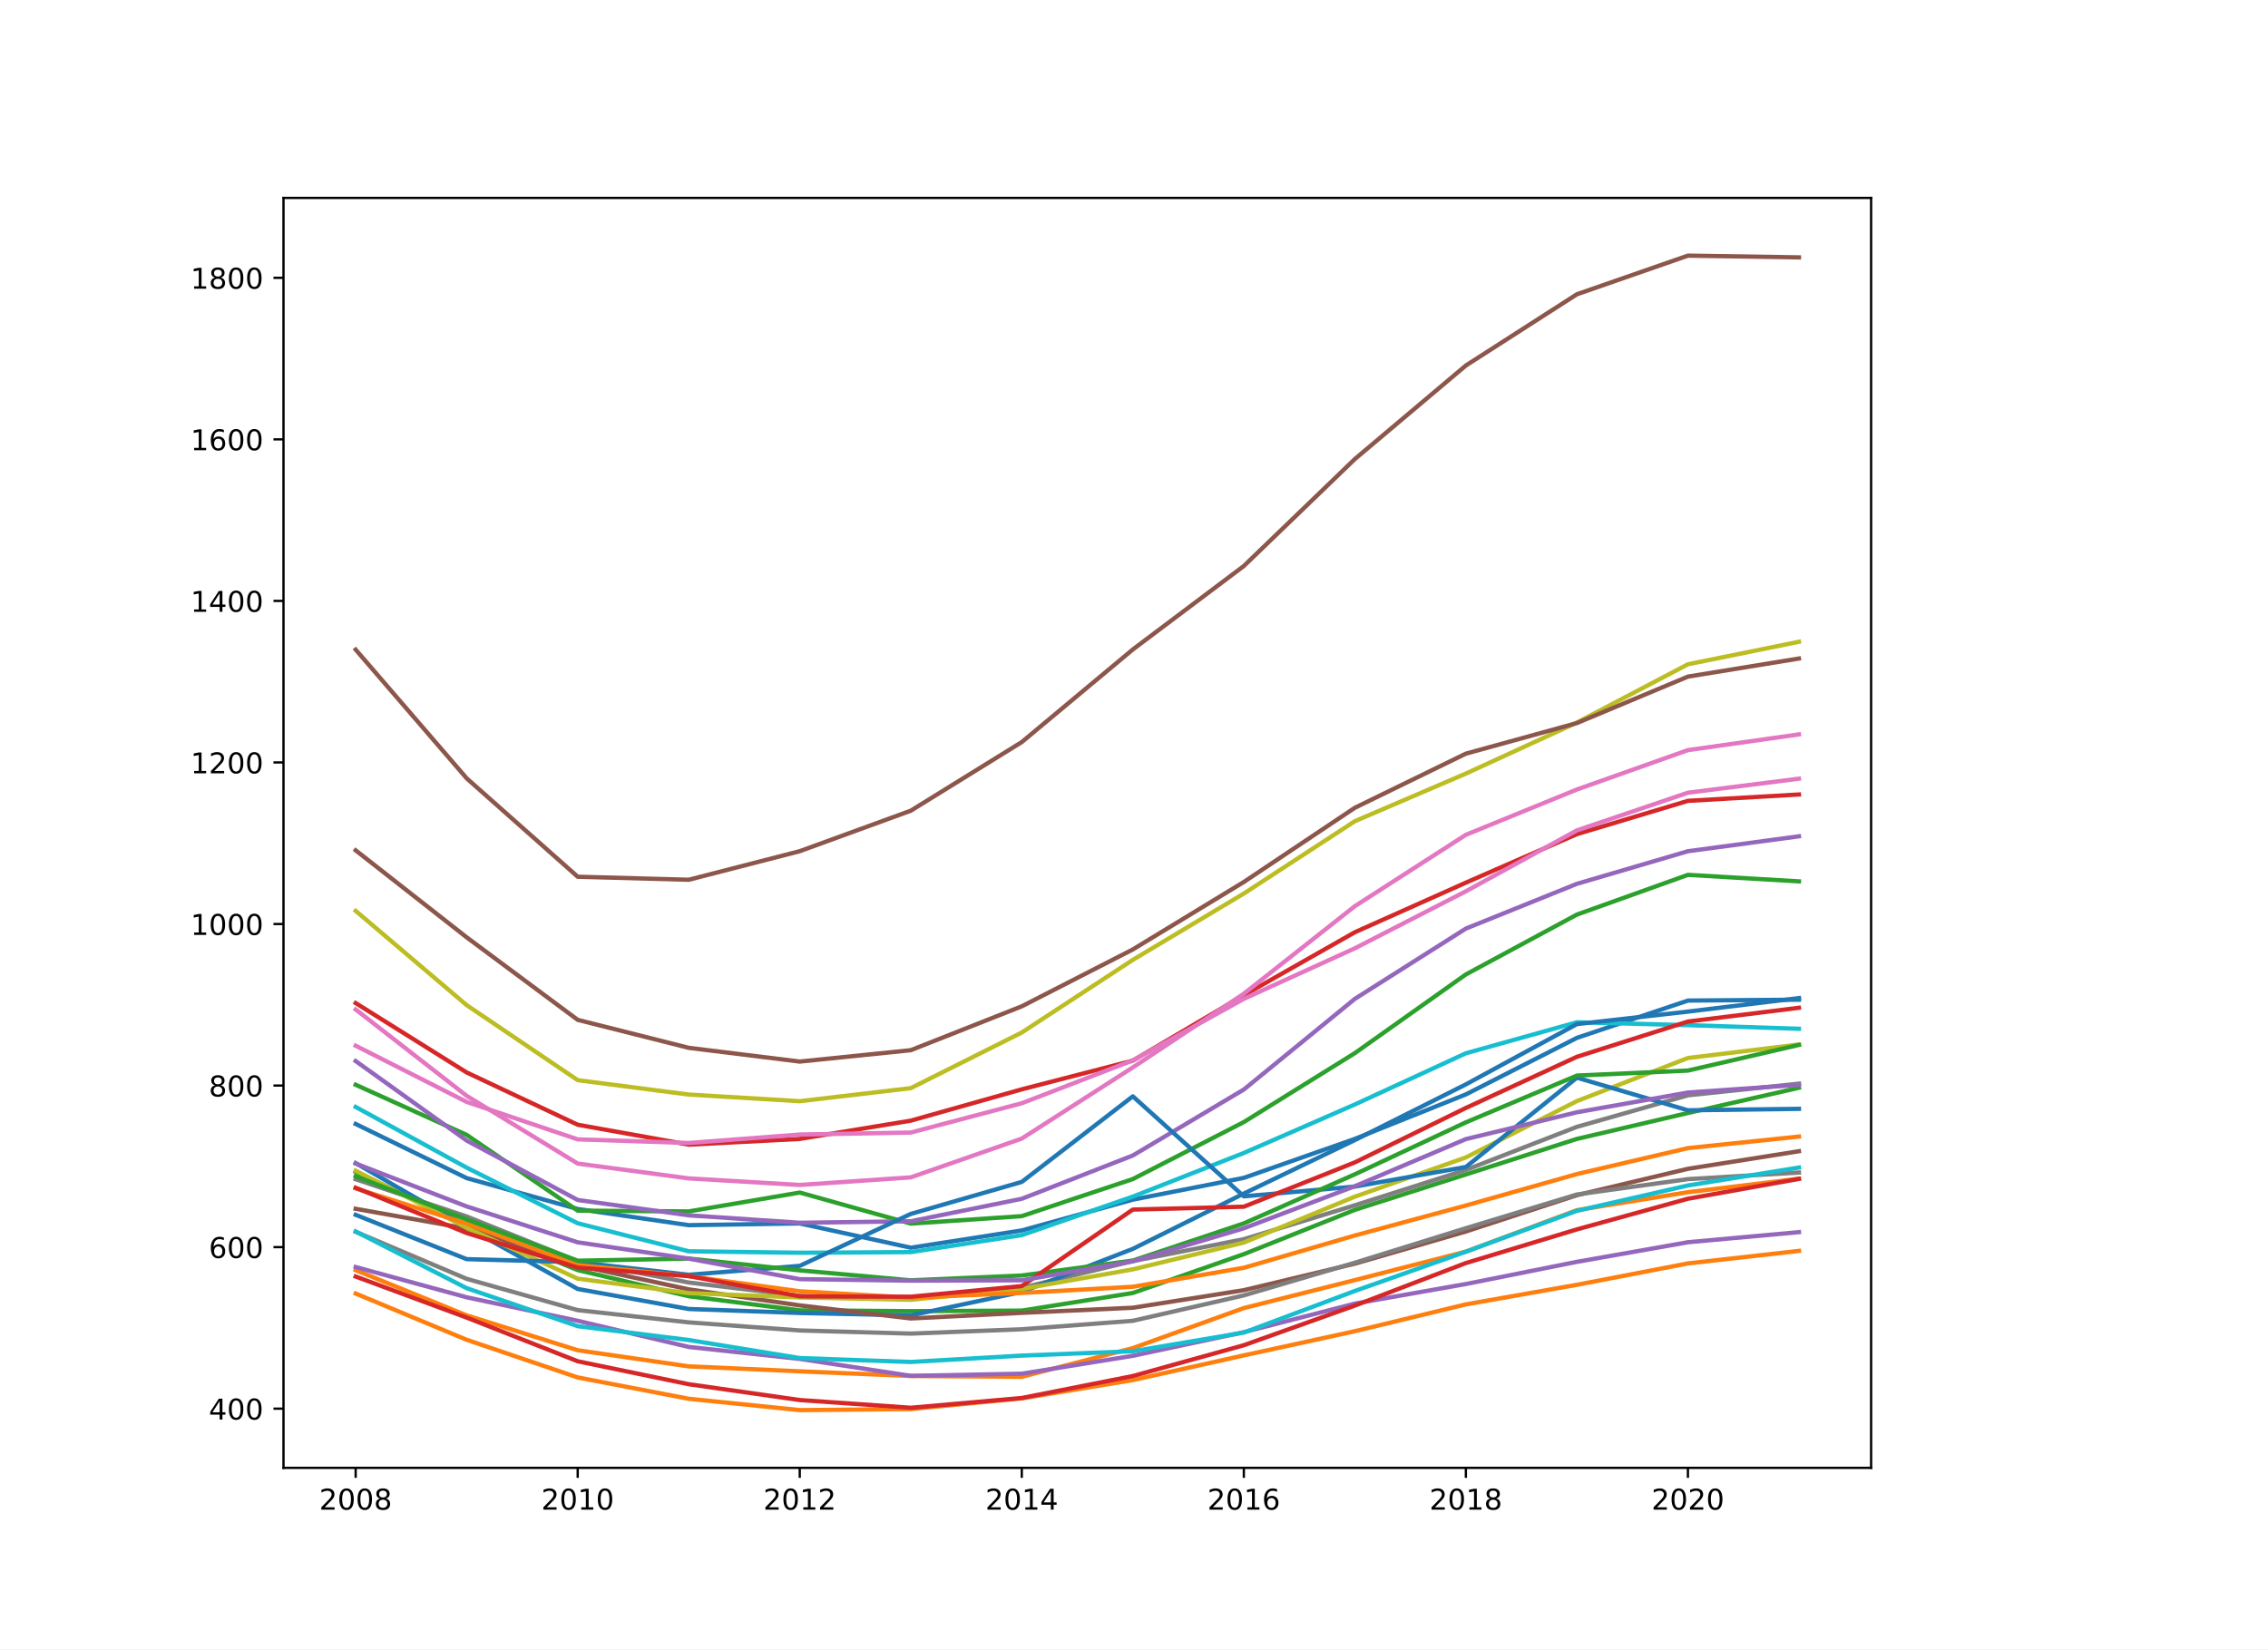
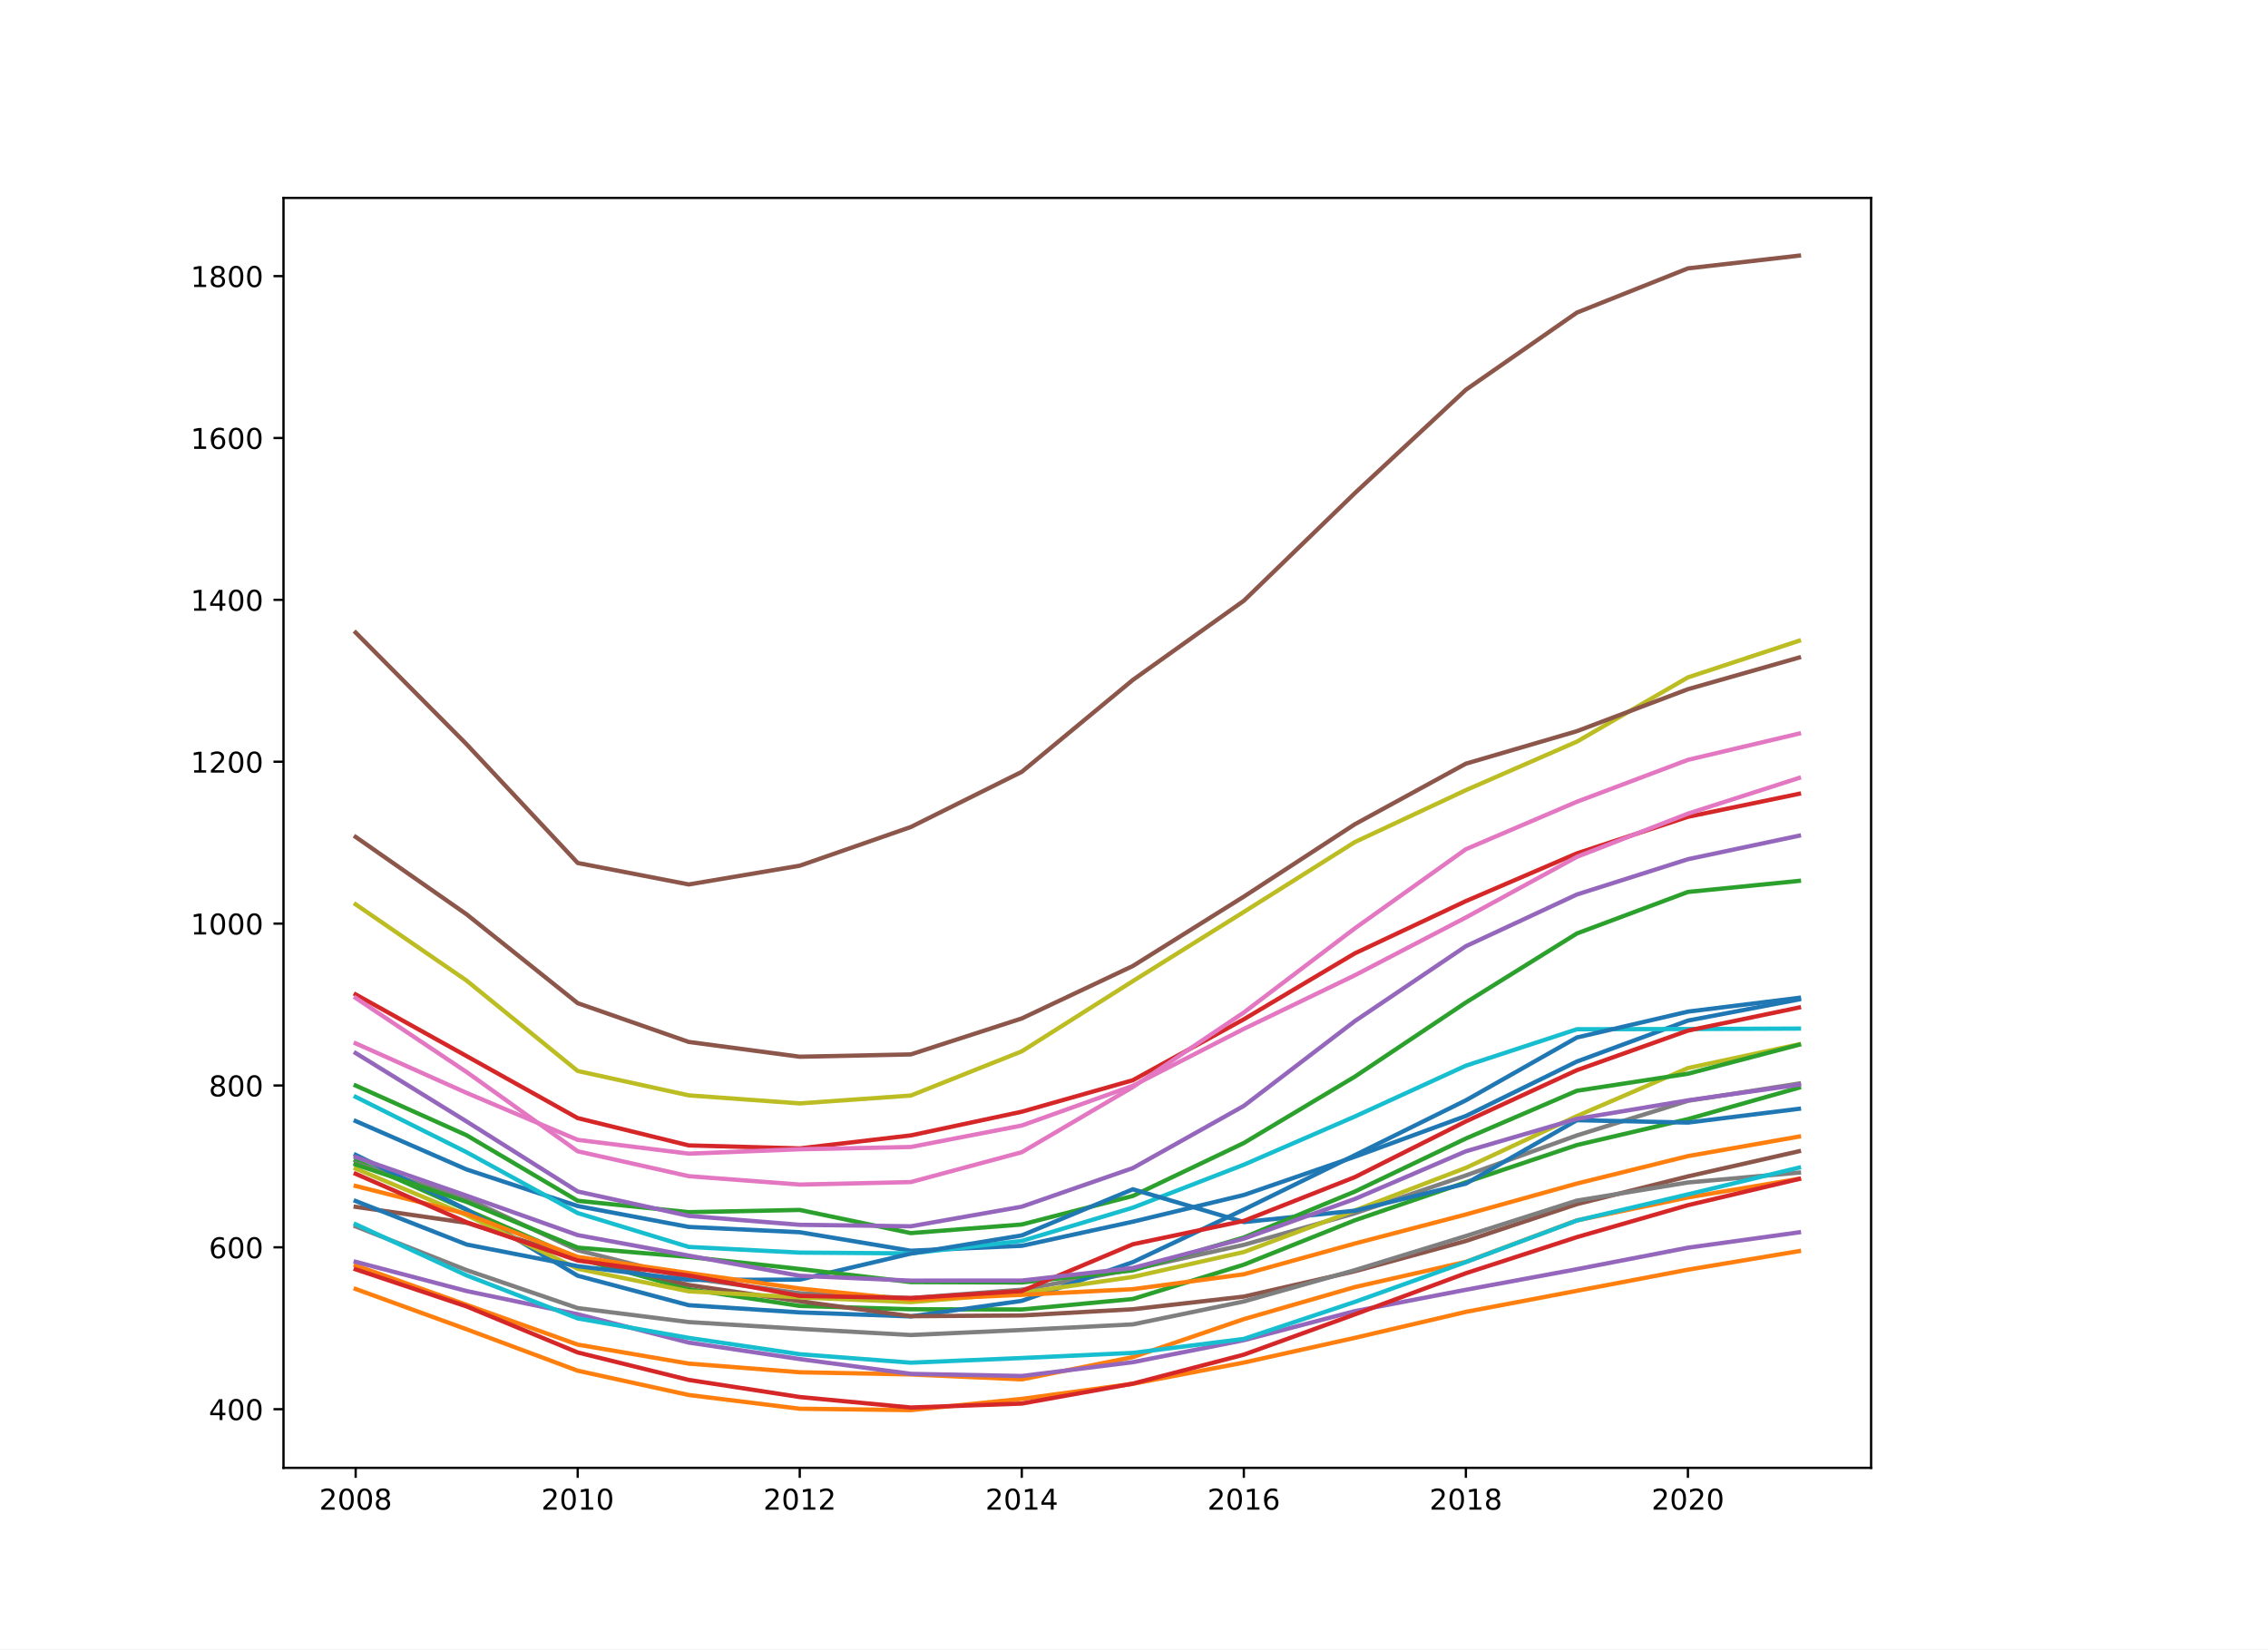
<svg xmlns="http://www.w3.org/2000/svg" xmlns:xlink="http://www.w3.org/1999/xlink" width="792pt" height="576pt" viewBox="0 0 792 576" version="1.1">
  <defs>
    <style type="text/css">*{stroke-linejoin: round; stroke-linecap: butt}</style>
  </defs>
  <g id="figure_1">
    <g id="patch_1">
      <path d="M 0 576  L 792 576  L 792 0  L 0 0  z " style="fill: #ffffff" />
    </g>
    <g id="axes_1">
      <g id="patch_2">
        <path d="M 99 512.64  L 653.4 512.64  L 653.4 69.12  L 99 69.12  z " style="fill: #ffffff" />
      </g>
      <g id="matplotlib.axis_1">
        <g id="xtick_1">
          <g id="line2d_1">
            <defs>
-               <path id="m14de697fe8" d="M 0 0  L 0 3.5  " style="stroke: #000000; stroke-width: 0.8" />
+               <path id="m498ee07cd3" d="M 0 0  L 0 3.5  " style="stroke: #000000; stroke-width: 0.8" />
            </defs>
            <g>
-               <use xlink:href="#m14de697fe8" x="124.2" y="512.64" style="stroke: #000000; stroke-width: 0.8" />
+               <use xlink:href="#m498ee07cd3" x="124.2" y="512.64" style="stroke: #000000; stroke-width: 0.8" />
            </g>
          </g>
          <g id="text_1">
            <g transform="translate(111.475 527.2384)scale(0.1 -0.1)">
              <defs>
                <path id="DejaVuSans-32" d="M 1228 531  L 3431 531  L 3431 0  L 469 0  L 469 531  Q 828 903 1448 1529  Q 2069 2156 2228 2338  Q 2531 2678 2651 2914  Q 2772 3150 2772 3378  Q 2772 3750 2511 3984  Q 2250 4219 1831 4219  Q 1534 4219 1204 4116  Q 875 4013 500 3803  L 500 4441  Q 881 4594 1212 4672  Q 1544 4750 1819 4750  Q 2544 4750 2975 4387  Q 3406 4025 3406 3419  Q 3406 3131 3298 2873  Q 3191 2616 2906 2266  Q 2828 2175 2409 1742  Q 1991 1309 1228 531  z " transform="scale(0.015625)" />
                <path id="DejaVuSans-30" d="M 2034 4250  Q 1547 4250 1301 3770  Q 1056 3291 1056 2328  Q 1056 1369 1301 889  Q 1547 409 2034 409  Q 2525 409 2770 889  Q 3016 1369 3016 2328  Q 3016 3291 2770 3770  Q 2525 4250 2034 4250  z M 2034 4750  Q 2819 4750 3233 4129  Q 3647 3509 3647 2328  Q 3647 1150 3233 529  Q 2819 -91 2034 -91  Q 1250 -91 836 529  Q 422 1150 422 2328  Q 422 3509 836 4129  Q 1250 4750 2034 4750  z " transform="scale(0.015625)" />
                <path id="DejaVuSans-38" d="M 2034 2216  Q 1584 2216 1326 1975  Q 1069 1734 1069 1313  Q 1069 891 1326 650  Q 1584 409 2034 409  Q 2484 409 2743 651  Q 3003 894 3003 1313  Q 3003 1734 2745 1975  Q 2488 2216 2034 2216  z M 1403 2484  Q 997 2584 770 2862  Q 544 3141 544 3541  Q 544 4100 942 4425  Q 1341 4750 2034 4750  Q 2731 4750 3128 4425  Q 3525 4100 3525 3541  Q 3525 3141 3298 2862  Q 3072 2584 2669 2484  Q 3125 2378 3379 2068  Q 3634 1759 3634 1313  Q 3634 634 3220 271  Q 2806 -91 2034 -91  Q 1263 -91 848 271  Q 434 634 434 1313  Q 434 1759 690 2068  Q 947 2378 1403 2484  z M 1172 3481  Q 1172 3119 1398 2916  Q 1625 2713 2034 2713  Q 2441 2713 2670 2916  Q 2900 3119 2900 3481  Q 2900 3844 2670 4047  Q 2441 4250 2034 4250  Q 1625 4250 1398 4047  Q 1172 3844 1172 3481  z " transform="scale(0.015625)" />
              </defs>
              <use xlink:href="#DejaVuSans-32" />
              <use xlink:href="#DejaVuSans-30" x="63.623" />
              <use xlink:href="#DejaVuSans-30" x="127.246" />
              <use xlink:href="#DejaVuSans-38" x="190.869" />
            </g>
          </g>
        </g>
        <g id="xtick_2">
          <g id="line2d_2">
            <g>
-               <use xlink:href="#m14de697fe8" x="201.738" y="512.64" style="stroke: #000000; stroke-width: 0.8" />
+               <use xlink:href="#m498ee07cd3" x="201.738" y="512.64" style="stroke: #000000; stroke-width: 0.8" />
            </g>
          </g>
          <g id="text_2">
            <g transform="translate(189.0135 527.2384)scale(0.1 -0.1)">
              <defs>
                <path id="DejaVuSans-31" d="M 794 531  L 1825 531  L 1825 4091  L 703 3866  L 703 4441  L 1819 4666  L 2450 4666  L 2450 531  L 3481 531  L 3481 0  L 794 0  L 794 531  z " transform="scale(0.015625)" />
              </defs>
              <use xlink:href="#DejaVuSans-32" />
              <use xlink:href="#DejaVuSans-30" x="63.623" />
              <use xlink:href="#DejaVuSans-31" x="127.246" />
              <use xlink:href="#DejaVuSans-30" x="190.869" />
            </g>
          </g>
        </g>
        <g id="xtick_3">
          <g id="line2d_3">
            <g>
-               <use xlink:href="#m14de697fe8" x="279.277" y="512.64" style="stroke: #000000; stroke-width: 0.8" />
+               <use xlink:href="#m498ee07cd3" x="279.277" y="512.64" style="stroke: #000000; stroke-width: 0.8" />
            </g>
          </g>
          <g id="text_3">
            <g transform="translate(266.5519 527.2384)scale(0.1 -0.1)">
              <use xlink:href="#DejaVuSans-32" />
              <use xlink:href="#DejaVuSans-30" x="63.623" />
              <use xlink:href="#DejaVuSans-31" x="127.246" />
              <use xlink:href="#DejaVuSans-32" x="190.869" />
            </g>
          </g>
        </g>
        <g id="xtick_4">
          <g id="line2d_4">
            <g>
-               <use xlink:href="#m14de697fe8" x="356.815" y="512.64" style="stroke: #000000; stroke-width: 0.8" />
+               <use xlink:href="#m498ee07cd3" x="356.815" y="512.64" style="stroke: #000000; stroke-width: 0.8" />
            </g>
          </g>
          <g id="text_4">
            <g transform="translate(344.0904 527.2384)scale(0.1 -0.1)">
              <defs>
                <path id="DejaVuSans-34" d="M 2419 4116  L 825 1625  L 2419 1625  L 2419 4116  z M 2253 4666  L 3047 4666  L 3047 1625  L 3713 1625  L 3713 1100  L 3047 1100  L 3047 0  L 2419 0  L 2419 1100  L 313 1100  L 313 1709  L 2253 4666  z " transform="scale(0.015625)" />
              </defs>
              <use xlink:href="#DejaVuSans-32" />
              <use xlink:href="#DejaVuSans-30" x="63.623" />
              <use xlink:href="#DejaVuSans-31" x="127.246" />
              <use xlink:href="#DejaVuSans-34" x="190.869" />
            </g>
          </g>
        </g>
        <g id="xtick_5">
          <g id="line2d_5">
            <g>
-               <use xlink:href="#m14de697fe8" x="434.354" y="512.64" style="stroke: #000000; stroke-width: 0.8" />
+               <use xlink:href="#m498ee07cd3" x="434.354" y="512.64" style="stroke: #000000; stroke-width: 0.8" />
            </g>
          </g>
          <g id="text_5">
            <g transform="translate(421.6288 527.2384)scale(0.1 -0.1)">
              <defs>
                <path id="DejaVuSans-36" d="M 2113 2584  Q 1688 2584 1439 2293  Q 1191 2003 1191 1497  Q 1191 994 1439 701  Q 1688 409 2113 409  Q 2538 409 2786 701  Q 3034 994 3034 1497  Q 3034 2003 2786 2293  Q 2538 2584 2113 2584  z M 3366 4563  L 3366 3988  Q 3128 4100 2886 4159  Q 2644 4219 2406 4219  Q 1781 4219 1451 3797  Q 1122 3375 1075 2522  Q 1259 2794 1537 2939  Q 1816 3084 2150 3084  Q 2853 3084 3261 2657  Q 3669 2231 3669 1497  Q 3669 778 3244 343  Q 2819 -91 2113 -91  Q 1303 -91 875 529  Q 447 1150 447 2328  Q 447 3434 972 4092  Q 1497 4750 2381 4750  Q 2619 4750 2861 4703  Q 3103 4656 3366 4563  z " transform="scale(0.015625)" />
              </defs>
              <use xlink:href="#DejaVuSans-32" />
              <use xlink:href="#DejaVuSans-30" x="63.623" />
              <use xlink:href="#DejaVuSans-31" x="127.246" />
              <use xlink:href="#DejaVuSans-36" x="190.869" />
            </g>
          </g>
        </g>
        <g id="xtick_6">
          <g id="line2d_6">
            <g>
-               <use xlink:href="#m14de697fe8" x="511.892" y="512.64" style="stroke: #000000; stroke-width: 0.8" />
+               <use xlink:href="#m498ee07cd3" x="511.892" y="512.64" style="stroke: #000000; stroke-width: 0.8" />
            </g>
          </g>
          <g id="text_6">
            <g transform="translate(499.1673 527.2384)scale(0.1 -0.1)">
              <use xlink:href="#DejaVuSans-32" />
              <use xlink:href="#DejaVuSans-30" x="63.623" />
              <use xlink:href="#DejaVuSans-31" x="127.246" />
              <use xlink:href="#DejaVuSans-38" x="190.869" />
            </g>
          </g>
        </g>
        <g id="xtick_7">
          <g id="line2d_7">
            <g>
-               <use xlink:href="#m14de697fe8" x="589.431" y="512.64" style="stroke: #000000; stroke-width: 0.8" />
+               <use xlink:href="#m498ee07cd3" x="589.431" y="512.64" style="stroke: #000000; stroke-width: 0.8" />
            </g>
          </g>
          <g id="text_7">
            <g transform="translate(576.7058 527.2384)scale(0.1 -0.1)">
              <use xlink:href="#DejaVuSans-32" />
              <use xlink:href="#DejaVuSans-30" x="63.623" />
              <use xlink:href="#DejaVuSans-32" x="127.246" />
              <use xlink:href="#DejaVuSans-30" x="190.869" />
            </g>
          </g>
        </g>
      </g>
      <g id="matplotlib.axis_2">
        <g id="ytick_1">
          <g id="line2d_8">
            <defs>
-               <path id="m6273da0e1e" d="M 0 0  L -3.5 0  " style="stroke: #000000; stroke-width: 0.8" />
+               <path id="me60e831d00" d="M 0 0  L -3.5 0  " style="stroke: #000000; stroke-width: 0.8" />
            </defs>
            <g>
-               <use xlink:href="#m6273da0e1e" x="99" y="491.969" style="stroke: #000000; stroke-width: 0.8" />
+               <use xlink:href="#me60e831d00" x="99" y="492.162" style="stroke: #000000; stroke-width: 0.8" />
            </g>
          </g>
          <g id="text_8">
-             <g transform="translate(72.9125 495.7686)scale(0.1 -0.1)">
+             <g transform="translate(72.9125 495.9612)scale(0.1 -0.1)">
              <use xlink:href="#DejaVuSans-34" />
              <use xlink:href="#DejaVuSans-30" x="63.623" />
              <use xlink:href="#DejaVuSans-30" x="127.246" />
            </g>
          </g>
        </g>
        <g id="ytick_2">
          <g id="line2d_9">
            <g>
-               <use xlink:href="#m6273da0e1e" x="99" y="435.549" style="stroke: #000000; stroke-width: 0.8" />
+               <use xlink:href="#me60e831d00" x="99" y="435.63" style="stroke: #000000; stroke-width: 0.8" />
            </g>
          </g>
          <g id="text_9">
-             <g transform="translate(72.9125 439.3486)scale(0.1 -0.1)">
+             <g transform="translate(72.9125 439.4291)scale(0.1 -0.1)">
              <use xlink:href="#DejaVuSans-36" />
              <use xlink:href="#DejaVuSans-30" x="63.623" />
              <use xlink:href="#DejaVuSans-30" x="127.246" />
            </g>
          </g>
        </g>
        <g id="ytick_3">
          <g id="line2d_10">
            <g>
-               <use xlink:href="#m6273da0e1e" x="99" y="379.129" style="stroke: #000000; stroke-width: 0.8" />
+               <use xlink:href="#me60e831d00" x="99" y="379.098" style="stroke: #000000; stroke-width: 0.8" />
            </g>
          </g>
          <g id="text_10">
-             <g transform="translate(72.9125 382.9286)scale(0.1 -0.1)">
+             <g transform="translate(72.9125 382.8969)scale(0.1 -0.1)">
              <use xlink:href="#DejaVuSans-38" />
              <use xlink:href="#DejaVuSans-30" x="63.623" />
              <use xlink:href="#DejaVuSans-30" x="127.246" />
            </g>
          </g>
        </g>
        <g id="ytick_4">
          <g id="line2d_11">
            <g>
-               <use xlink:href="#m6273da0e1e" x="99" y="322.709" style="stroke: #000000; stroke-width: 0.8" />
+               <use xlink:href="#me60e831d00" x="99" y="322.566" style="stroke: #000000; stroke-width: 0.8" />
            </g>
          </g>
          <g id="text_11">
-             <g transform="translate(66.55 326.5086)scale(0.1 -0.1)">
+             <g transform="translate(66.55 326.3648)scale(0.1 -0.1)">
              <use xlink:href="#DejaVuSans-31" />
              <use xlink:href="#DejaVuSans-30" x="63.623" />
              <use xlink:href="#DejaVuSans-30" x="127.246" />
              <use xlink:href="#DejaVuSans-30" x="190.869" />
            </g>
          </g>
        </g>
        <g id="ytick_5">
          <g id="line2d_12">
            <g>
-               <use xlink:href="#m6273da0e1e" x="99" y="266.289" style="stroke: #000000; stroke-width: 0.8" />
+               <use xlink:href="#me60e831d00" x="99" y="266.033" style="stroke: #000000; stroke-width: 0.8" />
            </g>
          </g>
          <g id="text_12">
-             <g transform="translate(66.55 270.0886)scale(0.1 -0.1)">
+             <g transform="translate(66.55 269.8326)scale(0.1 -0.1)">
              <use xlink:href="#DejaVuSans-31" />
              <use xlink:href="#DejaVuSans-32" x="63.623" />
              <use xlink:href="#DejaVuSans-30" x="127.246" />
              <use xlink:href="#DejaVuSans-30" x="190.869" />
            </g>
          </g>
        </g>
        <g id="ytick_6">
          <g id="line2d_13">
            <g>
-               <use xlink:href="#m6273da0e1e" x="99" y="209.869" style="stroke: #000000; stroke-width: 0.8" />
+               <use xlink:href="#me60e831d00" x="99" y="209.501" style="stroke: #000000; stroke-width: 0.8" />
            </g>
          </g>
          <g id="text_13">
-             <g transform="translate(66.55 213.6685)scale(0.1 -0.1)">
+             <g transform="translate(66.55 213.3005)scale(0.1 -0.1)">
              <use xlink:href="#DejaVuSans-31" />
              <use xlink:href="#DejaVuSans-34" x="63.623" />
              <use xlink:href="#DejaVuSans-30" x="127.246" />
              <use xlink:href="#DejaVuSans-30" x="190.869" />
            </g>
          </g>
        </g>
        <g id="ytick_7">
          <g id="line2d_14">
            <g>
-               <use xlink:href="#m6273da0e1e" x="99" y="153.449" style="stroke: #000000; stroke-width: 0.8" />
+               <use xlink:href="#me60e831d00" x="99" y="152.969" style="stroke: #000000; stroke-width: 0.8" />
            </g>
          </g>
          <g id="text_14">
-             <g transform="translate(66.55 157.2485)scale(0.1 -0.1)">
+             <g transform="translate(66.55 156.7683)scale(0.1 -0.1)">
              <use xlink:href="#DejaVuSans-31" />
              <use xlink:href="#DejaVuSans-36" x="63.623" />
              <use xlink:href="#DejaVuSans-30" x="127.246" />
              <use xlink:href="#DejaVuSans-30" x="190.869" />
            </g>
          </g>
        </g>
        <g id="ytick_8">
          <g id="line2d_15">
            <g>
-               <use xlink:href="#m6273da0e1e" x="99" y="97.029" style="stroke: #000000; stroke-width: 0.8" />
+               <use xlink:href="#me60e831d00" x="99" y="96.437" style="stroke: #000000; stroke-width: 0.8" />
            </g>
          </g>
          <g id="text_15">
-             <g transform="translate(66.55 100.8285)scale(0.1 -0.1)">
+             <g transform="translate(66.55 100.2362)scale(0.1 -0.1)">
              <use xlink:href="#DejaVuSans-31" />
              <use xlink:href="#DejaVuSans-38" x="63.623" />
              <use xlink:href="#DejaVuSans-30" x="127.246" />
              <use xlink:href="#DejaVuSans-30" x="190.869" />
            </g>
          </g>
        </g>
      </g>
      <g id="line2d_16">
-         <path d="M 124.2 392.546  L 162.969 411.455  L 201.738 422.248  L 240.508 427.885  L 279.277 427.281  L 318.046 435.758  L 356.815 429.73  L 395.585 418.979  L 434.354 411.365  L 473.123 397.756  L 511.892 382.216  L 550.662 362.471  L 589.431 349.444  L 628.2 349.142  " clip-path="url(#pafb72efb91)" style="fill: none; stroke: #1f77b4; stroke-width: 1.5; stroke-linecap: square" />
+         <path d="M 124.2 391.526  L 162.969 408.446  L 201.738 421.211  L 240.508 428.505  L 279.277 430.351  L 318.046 436.818  L 356.815 435.097  L 395.585 426.675  L 434.354 417.349  L 473.123 403.982  L 511.892 389.757  L 550.662 370.732  L 589.431 356.441  L 628.2 349.051  " clip-path="url(#p52c0e7894f)" style="fill: none; stroke: #1f77b4; stroke-width: 1.5; stroke-linecap: square" />
      </g>
      <g id="line2d_17">
-         <path d="M 124.2 443.595  L 162.969 459.39  L 201.738 471.574  L 240.508 477.201  L 279.277 478.928  L 318.046 480.558  L 356.815 480.843  L 395.585 470.82  L 434.354 456.839  L 473.123 447.068  L 511.892 437.118  L 550.662 422.643  L 589.431 416.369  L 628.2 411.661  " clip-path="url(#pafb72efb91)" style="fill: none; stroke: #ff7f0e; stroke-width: 1.5; stroke-linecap: square" />
+         <path d="M 124.2 441.928  L 162.969 455.72  L 201.738 469.601  L 240.508 476.237  L 279.277 479.263  L 318.046 480.013  L 356.815 481.742  L 395.585 473.964  L 434.354 460.699  L 473.123 449.507  L 511.892 440.702  L 550.662 426.21  L 589.431 418.2  L 628.2 411.694  " clip-path="url(#p52c0e7894f)" style="fill: none; stroke: #ff7f0e; stroke-width: 1.5; stroke-linecap: square" />
      </g>
      <g id="line2d_18">
-         <path d="M 124.2 409.227  L 162.969 427.772  L 201.738 443.578  L 240.508 452.712  L 279.277 457.632  L 318.046 457.917  L 356.815 457.728  L 395.585 451.573  L 434.354 438.004  L 473.123 422.536  L 511.892 410.169  L 550.662 397.762  L 589.431 388.707  L 628.2 379.902  " clip-path="url(#pafb72efb91)" style="fill: none; stroke: #2ca02c; stroke-width: 1.5; stroke-linecap: square" />
+         <path d="M 124.2 405.3  L 162.969 422.529  L 201.738 439.471  L 240.508 450.245  L 279.277 456.092  L 318.046 457.262  L 356.815 457.335  L 395.585 453.675  L 434.354 441.676  L 473.123 426.175  L 511.892 412.908  L 550.662 399.9  L 589.431 390.845  L 628.2 379.872  " clip-path="url(#p52c0e7894f)" style="fill: none; stroke: #2ca02c; stroke-width: 1.5; stroke-linecap: square" />
      </g>
      <g id="line2d_19">
-         <path d="M 124.2 350.318  L 162.969 374.559  L 201.738 392.814  L 240.508 399.768  L 279.277 397.765  L 318.046 391.387  L 356.815 380.447  L 395.585 370.424  L 434.354 347.582  L 473.123 325.581  L 511.892 308.26  L 550.662 291.317  L 589.431 279.695  L 628.2 277.475  " clip-path="url(#pafb72efb91)" style="fill: none; stroke: #d62728; stroke-width: 1.5; stroke-linecap: square" />
+         <path d="M 124.2 347.308  L 162.969 368.858  L 201.738 390.496  L 240.508 400.034  L 279.277 401.079  L 318.046 396.541  L 356.815 388.263  L 395.585 377.266  L 434.354 355.975  L 473.123 332.952  L 511.892 314.708  L 550.662 298.045  L 589.431 285.263  L 628.2 277.241  " clip-path="url(#p52c0e7894f)" style="fill: none; stroke: #d62728; stroke-width: 1.5; stroke-linecap: square" />
      </g>
      <g id="line2d_20">
-         <path d="M 124.2 442.512  L 162.969 453.082  L 201.738 461.285  L 240.508 470.42  L 279.277 474.6  L 318.046 480.519  L 356.815 479.763  L 395.585 473.517  L 434.354 465.255  L 473.123 455.282  L 511.892 448.436  L 550.662 440.692  L 589.431 433.848  L 628.2 430.322  " clip-path="url(#pafb72efb91)" style="fill: none; stroke: #9467bd; stroke-width: 1.5; stroke-linecap: square" />
+         <path d="M 124.2 440.689  L 162.969 450.901  L 201.738 459  L 240.508 468.889  L 279.277 474.654  L 318.046 479.818  L 356.815 480.566  L 395.585 475.741  L 434.354 468.06  L 473.123 457.908  L 511.892 450.45  L 550.662 443.262  L 589.431 435.754  L 628.2 430.392  " clip-path="url(#p52c0e7894f)" style="fill: none; stroke: #9467bd; stroke-width: 1.5; stroke-linecap: square" />
      </g>
      <g id="line2d_21">
-         <path d="M 124.2 226.88  L 162.969 271.835  L 201.738 306.198  L 240.508 307.256  L 279.277 297.278  L 318.046 283.139  L 356.815 259.166  L 395.585 226.829  L 434.354 197.674  L 473.123 160.318  L 511.892 127.654  L 550.662 102.776  L 589.431 89.28  L 628.2 89.887  " clip-path="url(#pafb72efb91)" style="fill: none; stroke: #8c564b; stroke-width: 1.5; stroke-linecap: square" />
+         <path d="M 124.2 220.929  L 162.969 259.962  L 201.738 301.391  L 240.508 308.893  L 279.277 302.341  L 318.046 288.836  L 356.815 269.561  L 395.585 237.476  L 434.354 209.804  L 473.123 172.224  L 511.892 136.128  L 550.662 109.171  L 589.431 93.732  L 628.2 89.28  " clip-path="url(#p52c0e7894f)" style="fill: none; stroke: #8c564b; stroke-width: 1.5; stroke-linecap: square" />
      </g>
      <g id="line2d_22">
-         <path d="M 124.2 365.213  L 162.969 384.848  L 201.738 397.92  L 240.508 399.187  L 279.277 396.23  L 318.046 395.539  L 356.815 385.307  L 395.585 370.333  L 434.354 348.843  L 473.123 331.195  L 511.892 311.281  L 550.662 290.003  L 589.431 276.854  L 628.2 271.951  " clip-path="url(#pafb72efb91)" style="fill: none; stroke: #e377c2; stroke-width: 1.5; stroke-linecap: square" />
+         <path d="M 124.2 364.391  L 162.969 381.705  L 201.738 398.095  L 240.508 402.909  L 279.277 401.376  L 318.046 400.584  L 356.815 393.085  L 395.585 379.207  L 434.354 359.324  L 473.123 340.613  L 511.892 320.423  L 550.662 299.249  L 589.431 284.163  L 628.2 271.706  " clip-path="url(#p52c0e7894f)" style="fill: none; stroke: #e377c2; stroke-width: 1.5; stroke-linecap: square" />
      </g>
      <g id="line2d_23">
-         <path d="M 124.2 411.847  L 162.969 424.855  L 201.738 440.458  L 240.508 447.917  L 279.277 452.6  L 318.046 453.697  L 356.815 449.762  L 395.585 440.441  L 434.354 432.776  L 473.123 420.937  L 511.892 408.603  L 550.662 393.55  L 589.431 382.534  L 628.2 378.461  " clip-path="url(#pafb72efb91)" style="fill: none; stroke: #7f7f7f; stroke-width: 1.5; stroke-linecap: square" />
+         <path d="M 124.2 406.309  L 162.969 418.539  L 201.738 436.645  L 240.508 446.382  L 279.277 451.662  L 318.046 453.365  L 356.815 450.421  L 395.585 443.31  L 434.354 434.761  L 473.123 423.733  L 511.892 410.521  L 550.662 396.538  L 589.431 384.45  L 628.2 378.428  " clip-path="url(#p52c0e7894f)" style="fill: none; stroke: #7f7f7f; stroke-width: 1.5; stroke-linecap: square" />
      </g>
      <g id="line2d_24">
-         <path d="M 124.2 318.117  L 162.969 351.052  L 201.738 377.245  L 240.508 382.272  L 279.277 384.591  L 318.046 380.035  L 356.815 360.601  L 395.585 335.232  L 434.354 312.066  L 473.123 286.801  L 511.892 270.171  L 550.662 252.354  L 589.431 232  L 628.2 224.135  " clip-path="url(#pafb72efb91)" style="fill: none; stroke: #bcbd22; stroke-width: 1.5; stroke-linecap: square" />
+         <path d="M 124.2 315.847  L 162.969 342.492  L 201.738 374.047  L 240.508 382.552  L 279.277 385.36  L 318.046 382.621  L 356.815 367.172  L 395.585 342.664  L 434.354 318.495  L 473.123 294.093  L 511.892 275.96  L 550.662 259.018  L 589.431 236.575  L 628.2 223.795  " clip-path="url(#p52c0e7894f)" style="fill: none; stroke: #bcbd22; stroke-width: 1.5; stroke-linecap: square" />
      </g>
      <g id="line2d_25">
-         <path d="M 124.2 386.602  L 162.969 407.805  L 201.738 427.225  L 240.508 437.011  L 279.277 437.521  L 318.046 437.296  L 356.815 431.366  L 395.585 417.91  L 434.354 402.673  L 473.123 385.731  L 511.892 367.854  L 550.662 357.024  L 589.431 358.031  L 628.2 359.298  " clip-path="url(#pafb72efb91)" style="fill: none; stroke: #17becf; stroke-width: 1.5; stroke-linecap: square" />
+         <path d="M 124.2 383.083  L 162.969 402.427  L 201.738 423.661  L 240.508 435.487  L 279.277 437.469  L 318.046 437.744  L 356.815 433.39  L 395.585 421.778  L 434.354 406.773  L 473.123 389.932  L 511.892 372.184  L 550.662 359.46  L 589.431 359.384  L 628.2 359.227  " clip-path="url(#p52c0e7894f)" style="fill: none; stroke: #17becf; stroke-width: 1.5; stroke-linecap: square" />
      </g>
      <g id="line2d_26">
-         <path d="M 124.2 406.214  L 162.969 428.61  L 201.738 450.168  L 240.508 457.161  L 279.277 458.557  L 318.046 459.398  L 356.815 451.2  L 395.585 436.164  L 434.354 416.843  L 473.123 398.168  L 511.892 378.718  L 550.662 357.653  L 589.431 353.297  L 628.2 348.584  " clip-path="url(#pafb72efb91)" style="fill: none; stroke: #1f77b4; stroke-width: 1.5; stroke-linecap: square" />
+         <path d="M 124.2 403.329  L 162.969 422.427  L 201.738 445.548  L 240.508 455.842  L 279.277 458.354  L 318.046 459.748  L 356.815 454.322  L 395.585 440.797  L 434.354 422.43  L 473.123 403.442  L 511.892 384.283  L 550.662 362.343  L 589.431 353.305  L 628.2 348.491  " clip-path="url(#p52c0e7894f)" style="fill: none; stroke: #1f77b4; stroke-width: 1.5; stroke-linecap: square" />
      </g>
      <g id="line2d_27">
-         <path d="M 124.2 451.767  L 162.969 467.918  L 201.738 481.072  L 240.508 488.522  L 279.277 492.48  L 318.046 492.11  L 356.815 488.375  L 395.585 481.994  L 434.354 473.362  L 473.123 464.919  L 511.892 455.55  L 550.662 448.712  L 589.431 441.242  L 628.2 436.867  " clip-path="url(#pafb72efb91)" style="fill: none; stroke: #ff7f0e; stroke-width: 1.5; stroke-linecap: square" />
+         <path d="M 124.2 450.174  L 162.969 464.261  L 201.738 478.723  L 240.508 487.2  L 279.277 492.001  L 318.046 492.48  L 356.815 488.564  L 395.585 483.288  L 434.354 475.871  L 473.123 467.24  L 511.892 458.168  L 550.662 450.812  L 589.431 443.43  L 628.2 436.95  " clip-path="url(#p52c0e7894f)" style="fill: none; stroke: #ff7f0e; stroke-width: 1.5; stroke-linecap: square" />
      </g>
      <g id="line2d_28">
-         <path d="M 124.2 378.856  L 162.969 396.366  L 201.738 422.813  L 240.508 423.086  L 279.277 416.494  L 318.046 427.346  L 356.815 424.734  L 395.585 411.78  L 434.354 391.88  L 473.123 367.8  L 511.892 340.318  L 550.662 319.417  L 589.431 305.538  L 628.2 307.82  " clip-path="url(#pafb72efb91)" style="fill: none; stroke: #2ca02c; stroke-width: 1.5; stroke-linecap: square" />
+         <path d="M 124.2 379.125  L 162.969 396.504  L 201.738 419.374  L 240.508 423.343  L 279.277 422.571  L 318.046 430.655  L 356.815 427.649  L 395.585 417.685  L 434.354 399.192  L 473.123 376.017  L 511.892 350.119  L 550.662 326.011  L 589.431 311.516  L 628.2 307.647  " clip-path="url(#p52c0e7894f)" style="fill: none; stroke: #2ca02c; stroke-width: 1.5; stroke-linecap: square" />
      </g>
      <g id="line2d_29">
-         <path d="M 124.2 445.832  L 162.969 460.171  L 201.738 475.421  L 240.508 483.439  L 279.277 488.965  L 318.046 491.659  L 356.815 488.246  L 395.585 480.581  L 434.354 469.816  L 473.123 455.973  L 511.892 441.115  L 550.662 429.357  L 589.431 418.654  L 628.2 411.718  " clip-path="url(#pafb72efb91)" style="fill: none; stroke: #d62728; stroke-width: 1.5; stroke-linecap: square" />
+         <path d="M 124.2 443.318  L 162.969 456.281  L 201.738 472.345  L 240.508 481.937  L 279.277 487.912  L 318.046 491.578  L 356.815 490.19  L 395.585 483.226  L 434.354 473.109  L 473.123 459.041  L 511.892 444.675  L 550.662 432.061  L 589.431 420.905  L 628.2 411.751  " clip-path="url(#p52c0e7894f)" style="fill: none; stroke: #d62728; stroke-width: 1.5; stroke-linecap: square" />
      </g>
      <g id="line2d_30">
-         <path d="M 124.2 370.573  L 162.969 398.346  L 201.738 419.092  L 240.508 424.457  L 279.277 427.05  L 318.046 426.519  L 356.815 418.674  L 395.585 403.556  L 434.354 380.512  L 473.123 348.852  L 511.892 324.303  L 550.662 308.675  L 589.431 297.286  L 628.2 292.076  " clip-path="url(#pafb72efb91)" style="fill: none; stroke: #9467bd; stroke-width: 1.5; stroke-linecap: square" />
+         <path d="M 124.2 367.783  L 162.969 391.693  L 201.738 416.132  L 240.508 424.647  L 279.277 427.762  L 318.046 428.281  L 356.815 421.428  L 395.585 407.953  L 434.354 386.231  L 473.123 356.619  L 511.892 330.457  L 550.662 312.401  L 589.431 300.08  L 628.2 291.871  " clip-path="url(#p52c0e7894f)" style="fill: none; stroke: #9467bd; stroke-width: 1.5; stroke-linecap: square" />
      </g>
      <g id="line2d_31">
-         <path d="M 124.2 422.175  L 162.969 429.075  L 201.738 441.973  L 240.508 450.309  L 279.277 455.909  L 318.046 460.47  L 356.815 458.507  L 395.585 456.724  L 434.354 450.585  L 473.123 441.332  L 511.892 430.099  L 550.662 417.416  L 589.431 408.2  L 628.2 402.056  " clip-path="url(#pafb72efb91)" style="fill: none; stroke: #8c564b; stroke-width: 1.5; stroke-linecap: square" />
+         <path d="M 124.2 421.486  L 162.969 427.079  L 201.738 439.302  L 240.508 448.783  L 279.277 454.448  L 318.046 459.679  L 356.815 459.416  L 395.585 457.249  L 434.354 452.831  L 473.123 443.975  L 511.892 433.405  L 550.662 420.547  L 589.431 410.85  L 628.2 402.07  " clip-path="url(#p52c0e7894f)" style="fill: none; stroke: #8c564b; stroke-width: 1.5; stroke-linecap: square" />
      </g>
      <g id="line2d_32">
-         <path d="M 124.2 352.558  L 162.969 382.729  L 201.738 406.375  L 240.508 411.551  L 279.277 413.842  L 318.046 411.193  L 356.815 397.646  L 395.585 372.796  L 434.354 347.049  L 473.123 316.481  L 511.892 291.554  L 550.662 275.731  L 589.431 261.979  L 628.2 256.486  " clip-path="url(#pafb72efb91)" style="fill: none; stroke: #e377c2; stroke-width: 1.5; stroke-linecap: square" />
+         <path d="M 124.2 348.532  L 162.969 374.423  L 201.738 402.089  L 240.508 410.785  L 279.277 413.71  L 318.046 412.838  L 356.815 402.403  L 395.585 379.65  L 434.354 353.609  L 473.123 324.219  L 511.892 296.589  L 550.662 280.011  L 589.431 265.378  L 628.2 256.211  " clip-path="url(#p52c0e7894f)" style="fill: none; stroke: #e377c2; stroke-width: 1.5; stroke-linecap: square" />
      </g>
      <g id="line2d_33">
-         <path d="M 124.2 430.201  L 162.969 446.633  L 201.738 457.564  L 240.508 461.835  L 279.277 464.662  L 318.046 465.757  L 356.815 464.236  L 395.585 461.288  L 434.354 452.408  L 473.123 441.002  L 511.892 428.943  L 550.662 417.173  L 589.431 411.805  L 628.2 409.5  " clip-path="url(#pafb72efb91)" style="fill: none; stroke: #7f7f7f; stroke-width: 1.5; stroke-linecap: square" />
+         <path d="M 124.2 428.326  L 162.969 443.598  L 201.738 456.853  L 240.508 461.734  L 279.277 464.099  L 318.046 466.25  L 356.815 464.498  L 395.585 462.536  L 434.354 454.526  L 473.123 443.592  L 511.892 431.677  L 550.662 419.305  L 589.431 412.973  L 628.2 409.529  " clip-path="url(#p52c0e7894f)" style="fill: none; stroke: #7f7f7f; stroke-width: 1.5; stroke-linecap: square" />
      </g>
      <g id="line2d_34">
-         <path d="M 124.2 408.874  L 162.969 428.802  L 201.738 446.579  L 240.508 451.621  L 279.277 453.138  L 318.046 453.937  L 356.815 450.157  L 395.585 443.316  L 434.354 433.961  L 473.123 417.935  L 511.892 404.222  L 550.662 384.549  L 589.431 369.504  L 628.2 364.785  " clip-path="url(#pafb72efb91)" style="fill: none; stroke: #bcbd22; stroke-width: 1.5; stroke-linecap: square" />
+         <path d="M 124.2 408.135  L 162.969 424.407  L 201.738 443.116  L 240.508 450.997  L 279.277 453.095  L 318.046 454.776  L 356.815 451.566  L 395.585 445.965  L 434.354 437.265  L 473.123 422.756  L 511.892 407.86  L 550.662 389.782  L 589.431 373.028  L 628.2 364.724  " clip-path="url(#p52c0e7894f)" style="fill: none; stroke: #bcbd22; stroke-width: 1.5; stroke-linecap: square" />
      </g>
      <g id="line2d_35">
-         <path d="M 124.2 430.102  L 162.969 449.9  L 201.738 463.161  L 240.508 467.999  L 279.277 474.304  L 318.046 475.667  L 356.815 473.438  L 395.585 471.921  L 434.354 465.398  L 473.123 450.865  L 511.892 437.155  L 550.662 422.869  L 589.431 414.022  L 628.2 407.763  " clip-path="url(#pafb72efb91)" style="fill: none; stroke: #17becf; stroke-width: 1.5; stroke-linecap: square" />
+         <path d="M 124.2 427.58  L 162.969 445.44  L 201.738 460.457  L 240.508 467.254  L 279.277 472.957  L 318.046 475.913  L 356.815 474.289  L 395.585 472.499  L 434.354 467.617  L 473.123 454.677  L 511.892 440.776  L 550.662 426.261  L 589.431 417.133  L 628.2 407.788  " clip-path="url(#p52c0e7894f)" style="fill: none; stroke: #17becf; stroke-width: 1.5; stroke-linecap: square" />
      </g>
      <g id="line2d_36">
-         <path d="M 124.2 424.279  L 162.969 439.755  L 201.738 440.816  L 240.508 445.214  L 279.277 442.097  L 318.046 423.961  L 356.815 412.775  L 395.585 382.887  L 434.354 417.817  L 473.123 414.4  L 511.892 407.562  L 550.662 376.376  L 589.431 387.773  L 628.2 387.259  " clip-path="url(#pafb72efb91)" style="fill: none; stroke: #1f77b4; stroke-width: 1.5; stroke-linecap: square" />
+         <path d="M 124.2 419.455  L 162.969 434.649  L 201.738 442.217  L 240.508 447.01  L 279.277 446.907  L 318.046 437.812  L 356.815 431.466  L 395.585 415.357  L 434.354 426.804  L 473.123 422.825  L 511.892 413.382  L 550.662 391.225  L 589.431 392.052  L 628.2 387.244  " clip-path="url(#p52c0e7894f)" style="fill: none; stroke: #1f77b4; stroke-width: 1.5; stroke-linecap: square" />
      </g>
      <g id="line2d_37">
-         <path d="M 124.2 415.044  L 162.969 427.357  L 201.738 441.823  L 240.508 445.697  L 279.277 450.975  L 318.046 453.198  L 356.815 451.556  L 395.585 449.398  L 434.354 442.768  L 473.123 431.493  L 511.892 421.018  L 550.662 410.036  L 589.431 400.975  L 628.2 396.941  " clip-path="url(#pafb72efb91)" style="fill: none; stroke: #ff7f0e; stroke-width: 1.5; stroke-linecap: square" />
+         <path d="M 124.2 414.204  L 162.969 423.959  L 201.738 438.977  L 240.508 444.614  L 279.277 450.017  L 318.046 453.901  L 356.815 452.214  L 395.585 450.242  L 434.354 445.037  L 473.123 434.297  L 511.892 424.15  L 550.662 413.356  L 589.431 403.768  L 628.2 396.945  " clip-path="url(#p52c0e7894f)" style="fill: none; stroke: #ff7f0e; stroke-width: 1.5; stroke-linecap: square" />
      </g>
      <g id="line2d_38">
-         <path d="M 124.2 410.801  L 162.969 425.896  L 201.738 440.303  L 240.508 439.547  L 279.277 443.674  L 318.046 447.158  L 356.815 445.46  L 395.585 440.249  L 434.354 427.267  L 473.123 410.124  L 511.892 391.973  L 550.662 375.643  L 589.431 373.894  L 628.2 364.934  " clip-path="url(#pafb72efb91)" style="fill: none; stroke: #2ca02c; stroke-width: 1.5; stroke-linecap: square" />
+         <path d="M 124.2 406.702  L 162.969 419.771  L 201.738 435.734  L 240.508 438.972  L 279.277 443.188  L 318.046 447.77  L 356.815 447.909  L 395.585 443.669  L 434.354 432.18  L 473.123 416.146  L 511.892 397.622  L 550.662 380.945  L 589.431 374.999  L 628.2 364.874  " clip-path="url(#p52c0e7894f)" style="fill: none; stroke: #2ca02c; stroke-width: 1.5; stroke-linecap: square" />
      </g>
      <g id="line2d_39">
-         <path d="M 124.2 414.823  L 162.969 430.635  L 201.738 442.715  L 240.508 445.677  L 279.277 452.743  L 318.046 452.876  L 356.815 449.164  L 395.585 422.44  L 434.354 421.436  L 473.123 405.957  L 511.892 386.944  L 550.662 369.081  L 589.431 356.77  L 628.2 351.963  " clip-path="url(#pafb72efb91)" style="fill: none; stroke: #d62728; stroke-width: 1.5; stroke-linecap: square" />
+         <path d="M 124.2 409.949  L 162.969 426.869  L 201.738 440.244  L 240.508 445.468  L 279.277 452.578  L 318.046 453.348  L 356.815 450.894  L 395.585 434.556  L 434.354 426.388  L 473.123 411.109  L 511.892 391.637  L 550.662 373.751  L 589.431 359.939  L 628.2 351.877  " clip-path="url(#p52c0e7894f)" style="fill: none; stroke: #d62728; stroke-width: 1.5; stroke-linecap: square" />
      </g>
      <g id="line2d_40">
-         <path d="M 124.2 406.36  L 162.969 421.348  L 201.738 433.879  L 240.508 439.578  L 279.277 446.743  L 318.046 447.273  L 356.815 447.138  L 395.585 440.5  L 434.354 428.979  L 473.123 414.276  L 511.892 397.827  L 550.662 388.456  L 589.431 381.561  L 628.2 378.873  " clip-path="url(#pafb72efb91)" style="fill: none; stroke: #9467bd; stroke-width: 1.5; stroke-linecap: square" />
+         <path d="M 124.2 404.108  L 162.969 417.6  L 201.738 431.362  L 240.508 438.531  L 279.277 445.567  L 318.046 447.261  L 356.815 447.239  L 395.585 442.836  L 434.354 432.591  L 473.123 418.734  L 511.892 402.084  L 550.662 390.753  L 589.431 384.292  L 628.2 378.84  " clip-path="url(#p52c0e7894f)" style="fill: none; stroke: #9467bd; stroke-width: 1.5; stroke-linecap: square" />
      </g>
      <g id="line2d_41">
-         <path d="M 124.2 296.982  L 162.969 327.364  L 201.738 356.183  L 240.508 365.952  L 279.277 370.751  L 318.046 366.779  L 356.815 351.453  L 395.585 331.596  L 434.354 308.029  L 473.123 282.112  L 511.892 263.212  L 550.662 252.528  L 589.431 236.305  L 628.2 229.986  " clip-path="url(#pafb72efb91)" style="fill: none; stroke: #8c564b; stroke-width: 1.5; stroke-linecap: square" />
+         <path d="M 124.2 292.298  L 162.969 319.349  L 201.738 350.355  L 240.508 363.893  L 279.277 369.058  L 318.046 368.249  L 356.815 355.686  L 395.585 337.378  L 434.354 313.139  L 473.123 287.869  L 511.892 266.709  L 550.662 255.36  L 589.431 240.701  L 628.2 229.658  " clip-path="url(#p52c0e7894f)" style="fill: none; stroke: #8c564b; stroke-width: 1.5; stroke-linecap: square" />
      </g>
      <g id="patch_3">
        <path d="M 99 512.64  L 99 69.12  " style="fill: none; stroke: #000000; stroke-width: 0.8; stroke-linejoin: miter; stroke-linecap: square" />
      </g>
      <g id="patch_4">
        <path d="M 653.4 512.64  L 653.4 69.12  " style="fill: none; stroke: #000000; stroke-width: 0.8; stroke-linejoin: miter; stroke-linecap: square" />
      </g>
      <g id="patch_5">
        <path d="M 99 512.64  L 653.4 512.64  " style="fill: none; stroke: #000000; stroke-width: 0.8; stroke-linejoin: miter; stroke-linecap: square" />
      </g>
      <g id="patch_6">
        <path d="M 99 69.12  L 653.4 69.12  " style="fill: none; stroke: #000000; stroke-width: 0.8; stroke-linejoin: miter; stroke-linecap: square" />
      </g>
    </g>
  </g>
  <defs>
-     <clipPath id="pafb72efb91">
+     <clipPath id="p52c0e7894f">
      <rect x="99" y="69.12" width="554.4" height="443.52" />
    </clipPath>
  </defs>
</svg>
